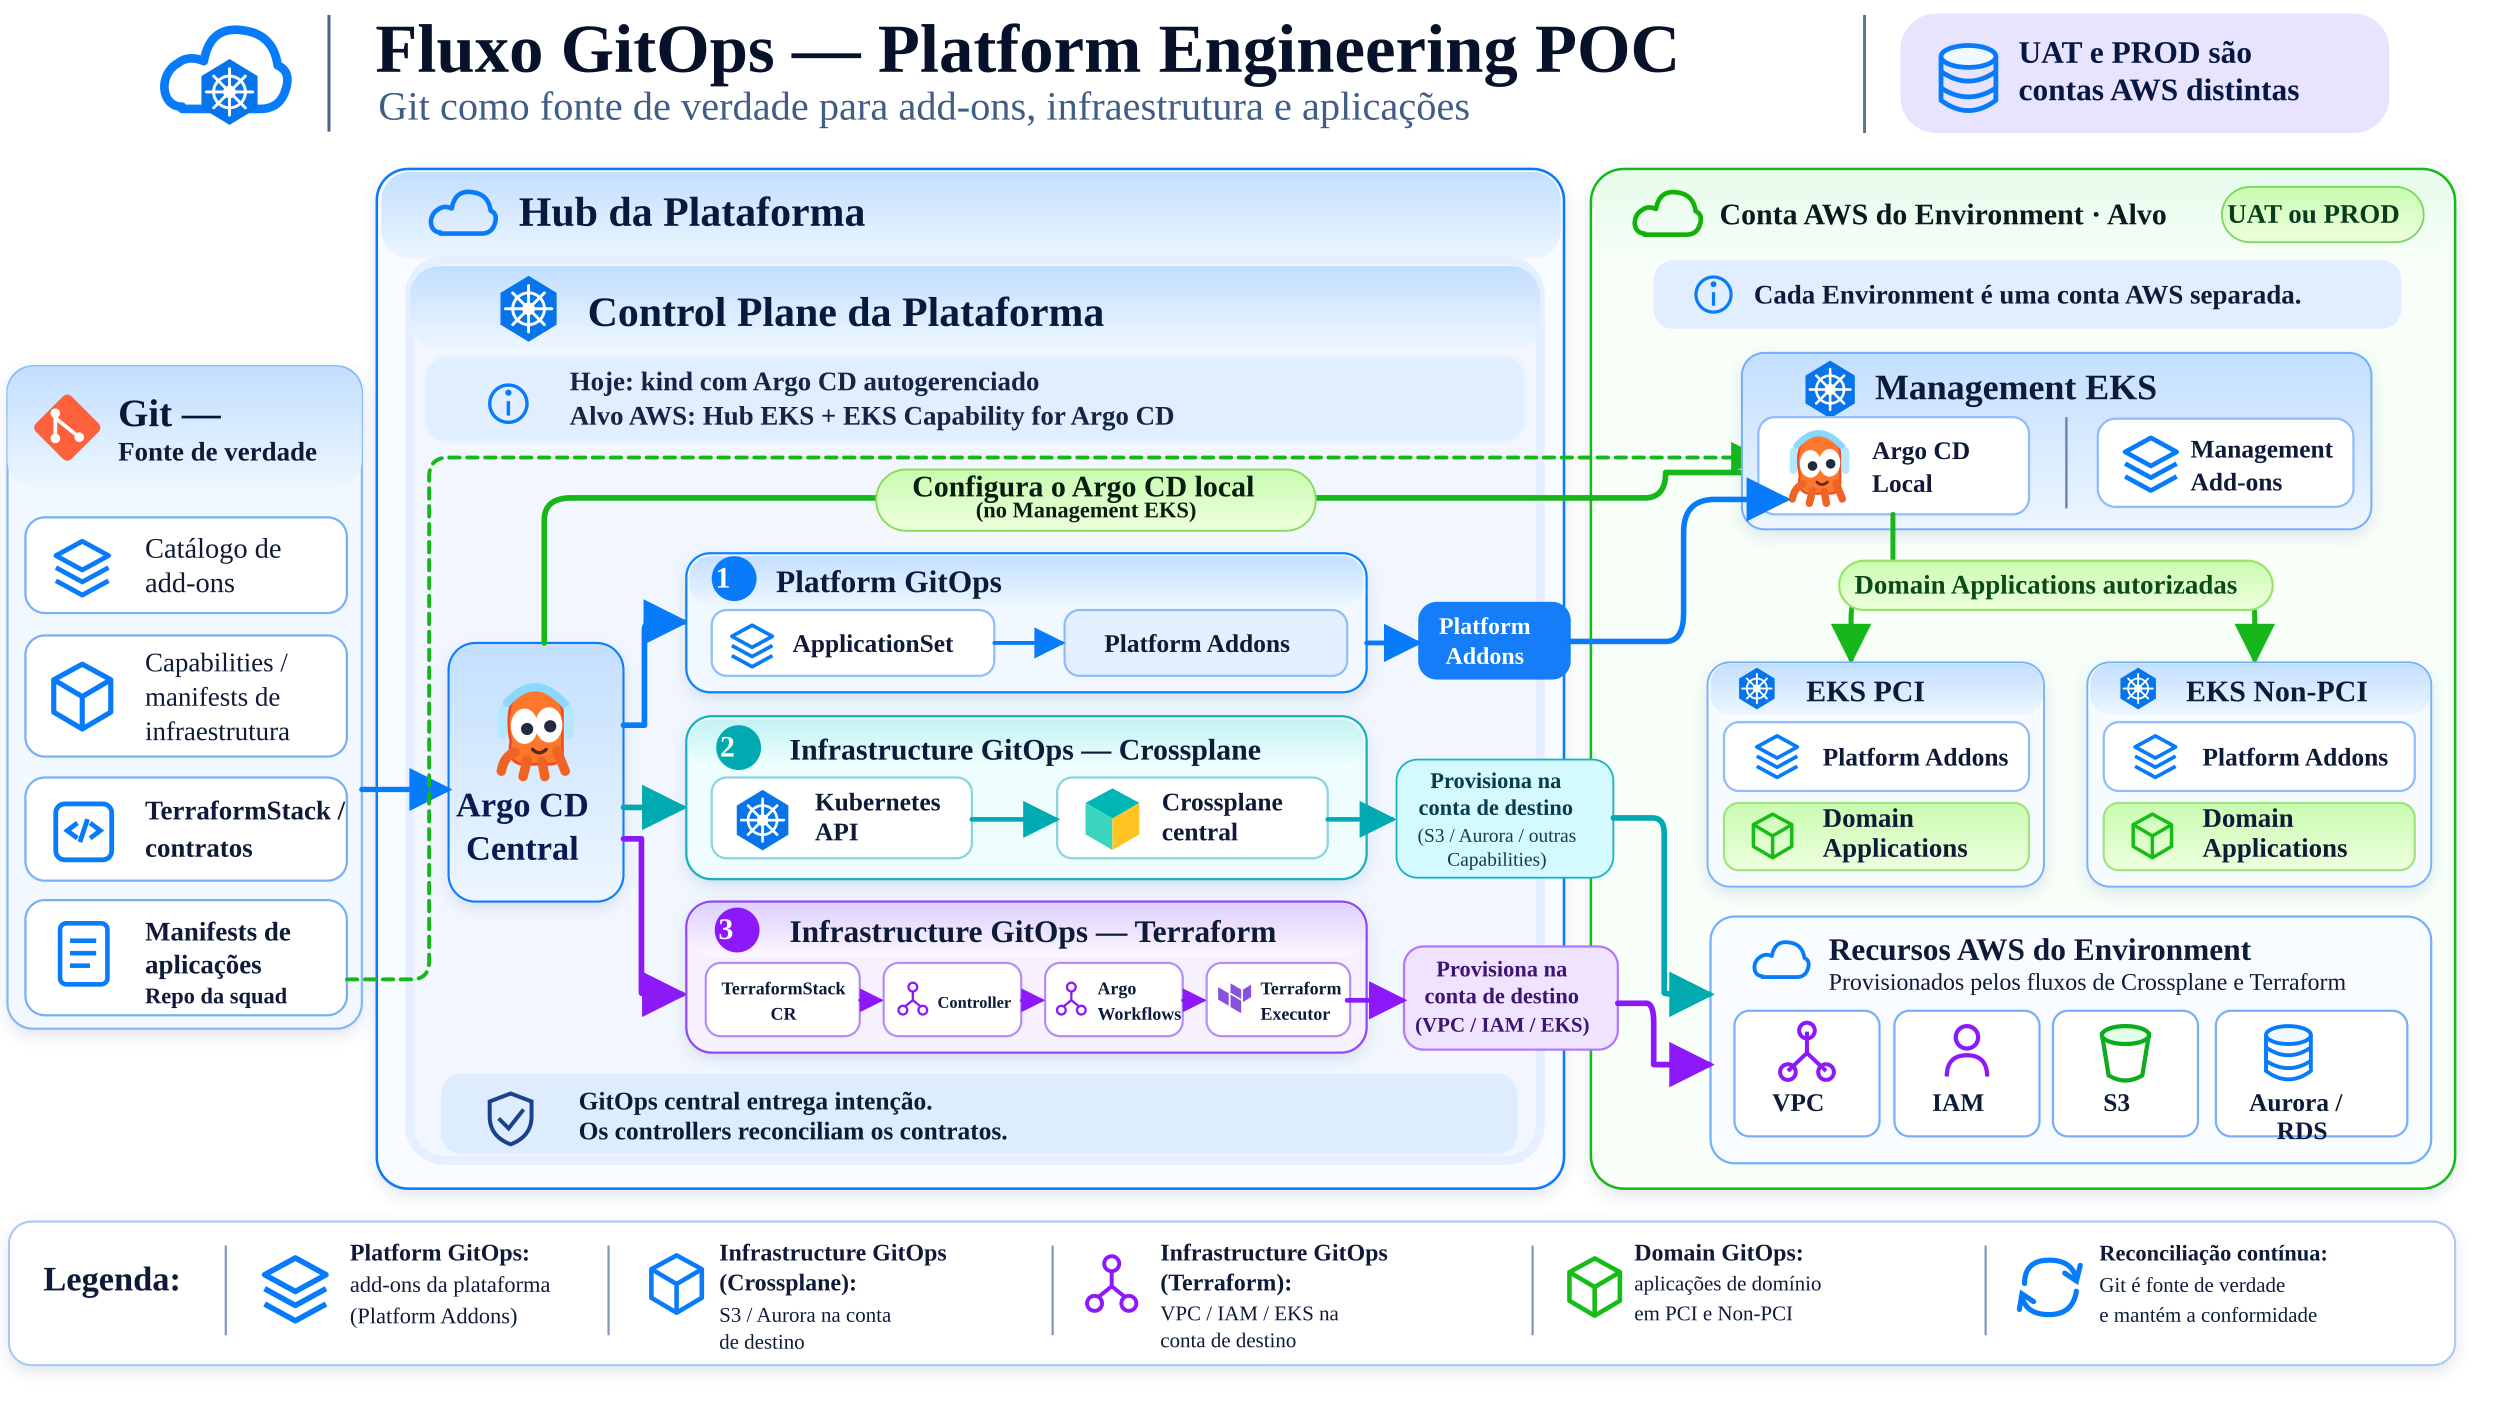
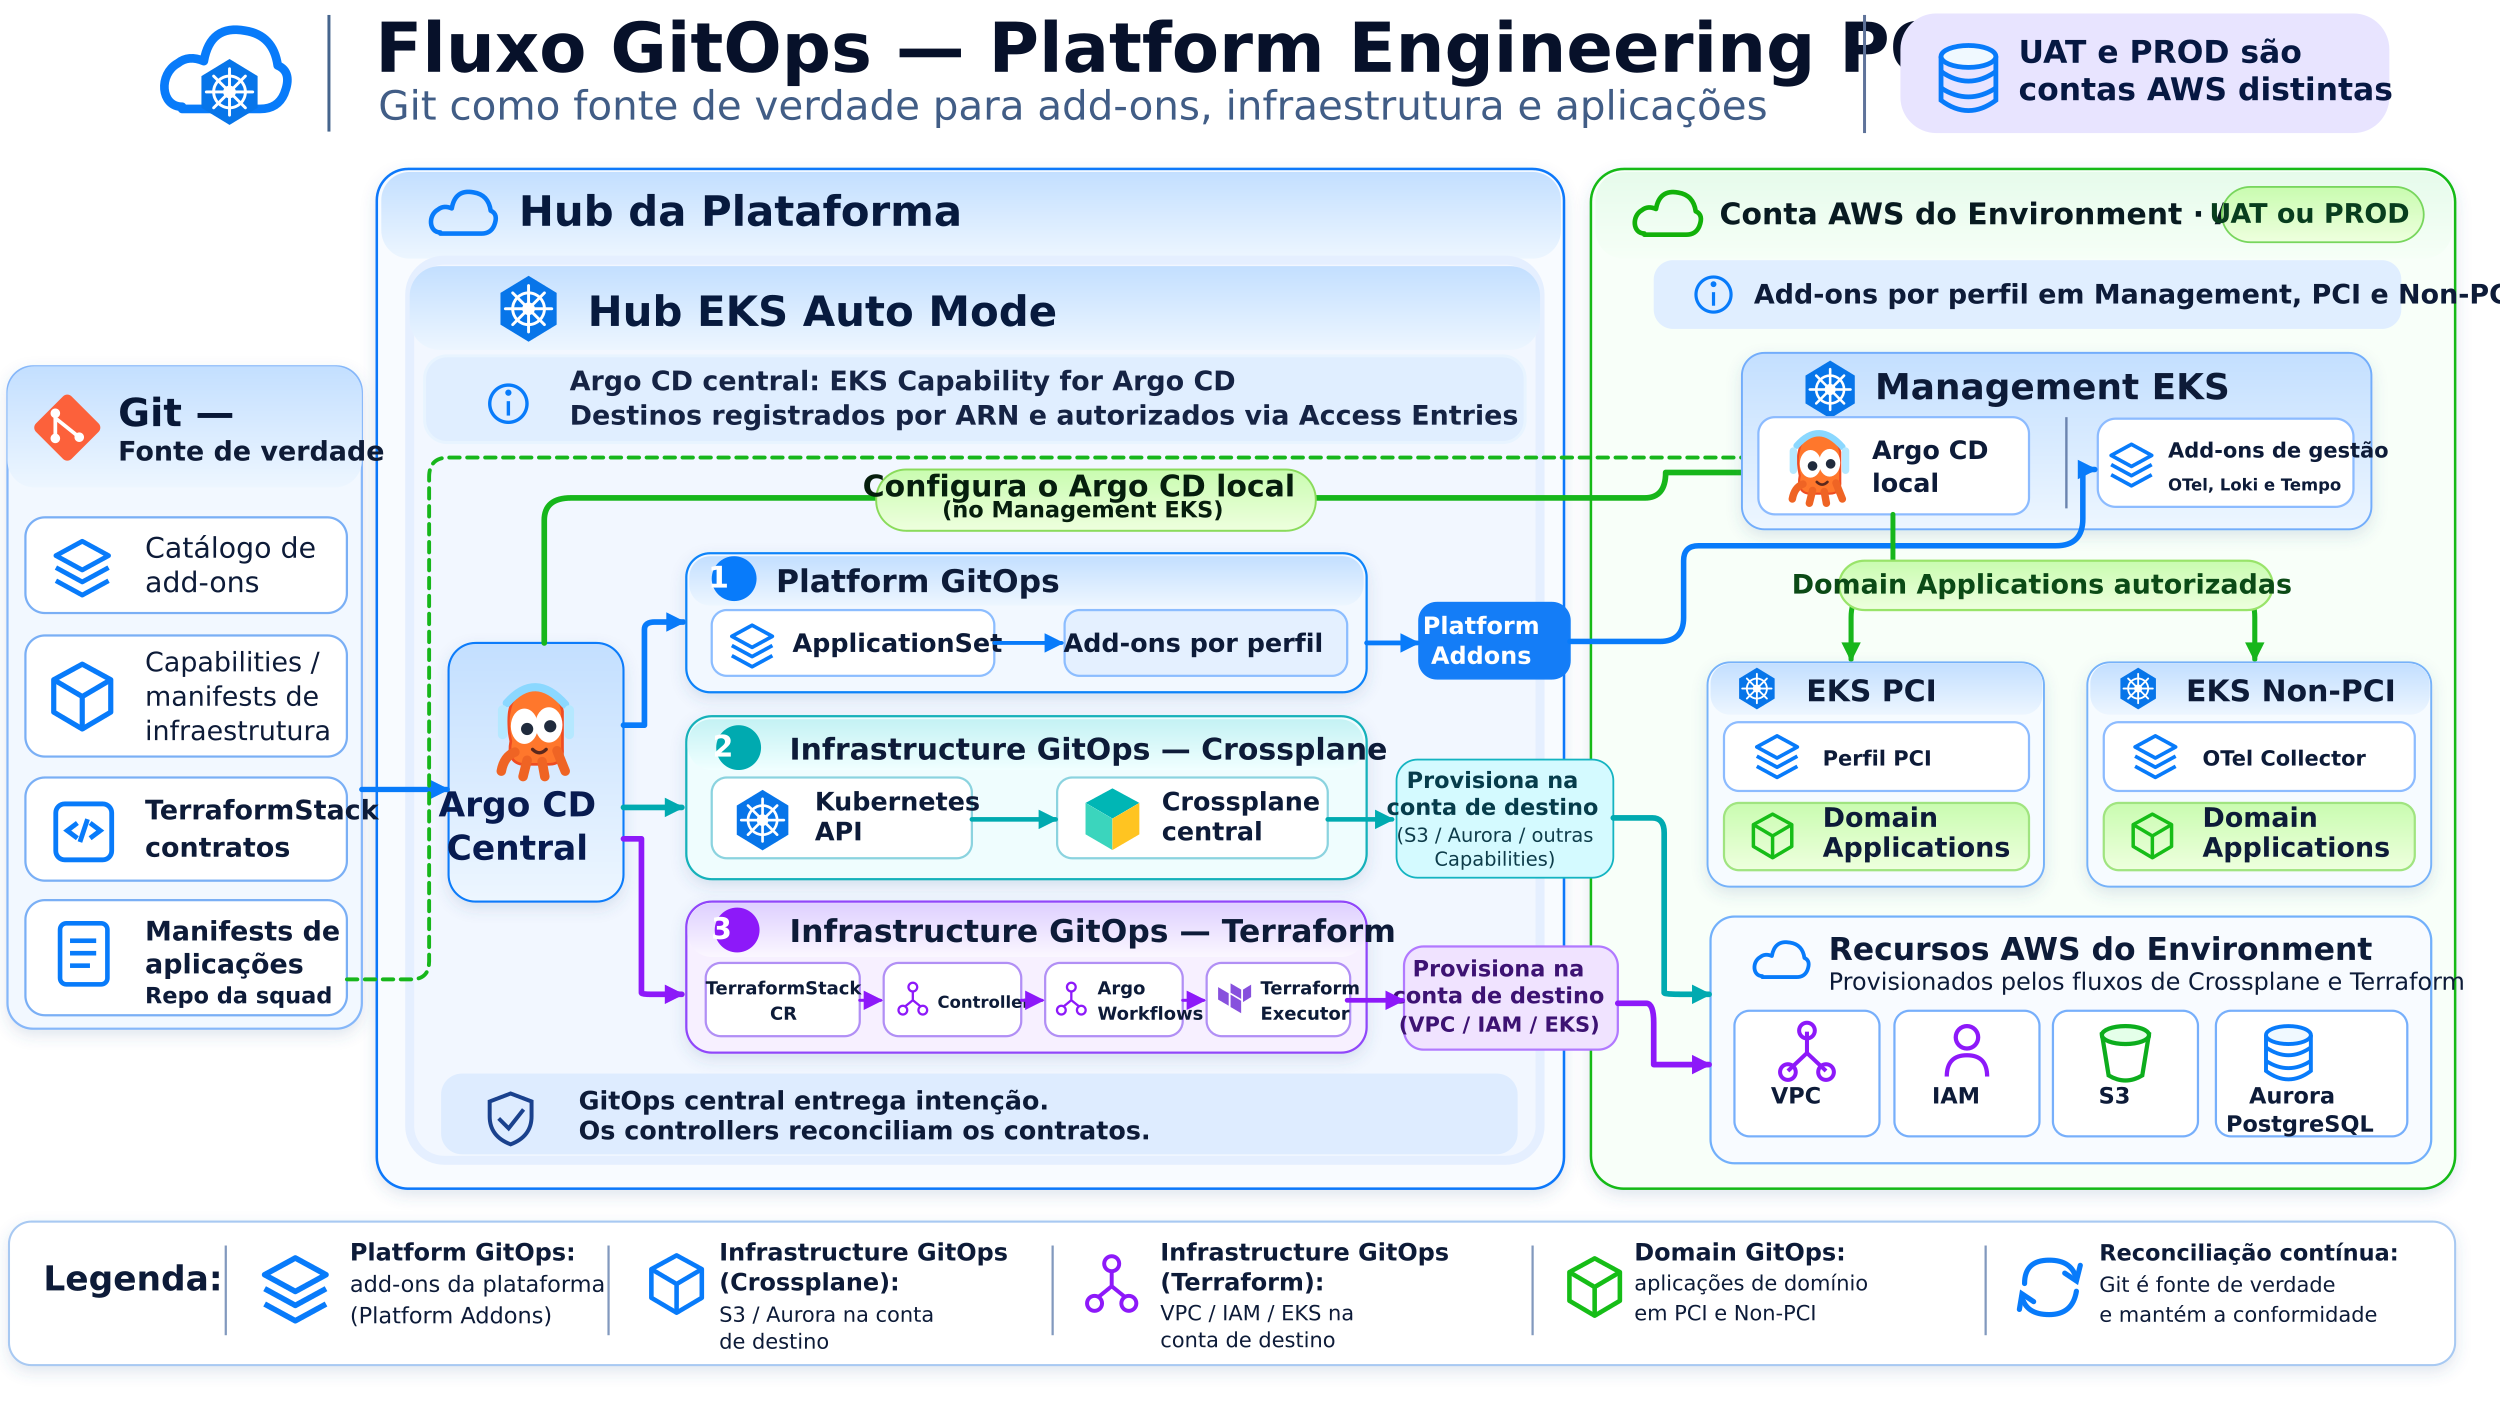
- <svg xmlns="http://www.w3.org/2000/svg" width="1672" height="941" viewBox="0 0 1672 941" role="img" aria-labelledby="ttl desc">
+ <svg xmlns="http://www.w3.org/2000/svg" width="1672" height="941" viewBox="0 0 1672 941" font-family="Ubuntu, DejaVu Sans, sans-serif" role="img" aria-labelledby="ttl desc">
  <defs>
    <linearGradient id="bluebg" x2="0" y2="1">
      <stop stop-color="#d6e7ff" />
      <stop offset="1" stop-color="#f6faff" />
    </linearGradient>
    <linearGradient id="greenbg" x2="0" y2="1">
      <stop stop-color="#e6fbeb" />
      <stop offset="1" stop-color="#f6fff7" />
    </linearGradient>
    <linearGradient id="topblue" x2="0" y2="1">
      <stop stop-color="#c3dfff" />
      <stop offset="1" stop-color="#edf6ff" />
    </linearGradient>
    <linearGradient id="topteal" x2="0" y2="1">
      <stop stop-color="#c4f2f4" />
      <stop offset="1" stop-color="#f0ffff" />
    </linearGradient>
    <linearGradient id="toppurple" x2="0" y2="1">
      <stop stop-color="#ded0ff" />
      <stop offset="1" stop-color="#fbf7ff" />
    </linearGradient>
    <linearGradient id="topgreen" x2="0" y2="1">
      <stop stop-color="#c9fcb0" />
      <stop offset="1" stop-color="#eeffde" />
    </linearGradient>
    <filter id="shadow" x="-20%" y="-20%" width="150%" height="155%">
      <feDropShadow dx="0" dy="4" stdDeviation="5" flood-color="#3a6292" flood-opacity=".16" />
    </filter>
-     <marker id="arrowblue" markerWidth="8" markerHeight="8" refX="7" refY="4" orient="auto">
+     <marker id="arrowblue" markerUnits="userSpaceOnUse" viewBox="0 0 8 8" markerWidth="13" markerHeight="13" refX="7" refY="4" orient="auto">
      <path d="M0,0 L8,4 L0,8 z" fill="#087bfa" />
    </marker>
-     <marker id="arrowteal" markerWidth="8" markerHeight="8" refX="7" refY="4" orient="auto">
+     <marker id="arrowteal" markerUnits="userSpaceOnUse" viewBox="0 0 8 8" markerWidth="13" markerHeight="13" refX="7" refY="4" orient="auto">
      <path d="M0,0 L8,4 L0,8 z" fill="#00aab0" />
    </marker>
-     <marker id="arrowpurple" markerWidth="8" markerHeight="8" refX="7" refY="4" orient="auto">
+     <marker id="arrowpurple" markerUnits="userSpaceOnUse" viewBox="0 0 8 8" markerWidth="13" markerHeight="13" refX="7" refY="4" orient="auto">
      <path d="M0,0 L8,4 L0,8 z" fill="#8d19f9" />
    </marker>
-     <marker id="arrowgreen" markerWidth="8" markerHeight="8" refX="7" refY="4" orient="auto">
+     <marker id="arrowgreen" markerUnits="userSpaceOnUse" viewBox="0 0 8 8" markerWidth="13" markerHeight="13" refX="7" refY="4" orient="auto">
      <path d="M0,0 L8,4 L0,8 z" fill="#17b61b" />
    </marker>
    <symbol id="cloud" viewBox="0 0 64 64">
      <path d="M15 45C5 45 4 30 13 25Q18 21 25 24Q28 7 44 10Q57 12 59 26Q66 29 62 39Q59 46 51 46H15Z" fill="none" stroke="#087bfa" stroke-width="4" stroke-linejoin="round" />
    </symbol>
    <symbol id="cloudgreen" viewBox="0 0 64 64">
      <path d="M15 45C5 45 4 30 13 25Q18 21 25 24Q28 7 44 10Q57 12 59 26Q66 29 62 39Q59 46 51 46H15Z" fill="none" stroke="#12b10a" stroke-width="4" stroke-linejoin="round" />
    </symbol>
    <symbol id="kube" viewBox="0 0 60 60">
      <path d="M30 3L53 17V43L30 57L7 43V17Z" fill="#0775e9" />
      <g fill="none" stroke="#fff" stroke-width="2.4" stroke-linecap="round">
        <circle cx="30" cy="30" r="13" />
        <circle cx="30" cy="30" r="4" />
        <path d="M30 11V49 M11 30H49 M17 17L43 43 M43 17L17 43" />
      </g>
    </symbol>
    <symbol id="layers" viewBox="0 0 60 60">
      <g fill="none" stroke="#087bfa" stroke-width="4" stroke-linejoin="round">
        <path d="M8 22L30 10L52 22L30 34Z" />
        <path d="M8 32L30 44L52 32" />
        <path d="M8 43L30 55L52 43" />
      </g>
    </symbol>
    <symbol id="cube" viewBox="0 0 60 60">
      <g fill="none" stroke="#16bd17" stroke-width="4" stroke-linejoin="round">
        <path d="M30 6L52 18V43L30 56L8 43V18Z" />
        <path d="M8 18L30 31L52 18M30 31V56" />
      </g>
    </symbol>
    <symbol id="cubeblue" viewBox="0 0 60 60">
      <g fill="none" stroke="#087bfa" stroke-width="4" stroke-linejoin="round">
        <path d="M30 6L52 18V43L30 56L8 43V18Z" />
        <path d="M8 18L30 31L52 18M30 31V56" />
      </g>
    </symbol>
    <symbol id="git" viewBox="0 0 60 60">
      <rect x="9" y="9" width="42" height="42" rx="5" fill="#fc613b" transform="rotate(45 30 30)" />
      <g fill="none" stroke="#fff" stroke-width="3.1">
        <path d="M20 18V39M20 22L40 38" />
      </g>
      <g fill="#fff">
        <circle cx="20" cy="18" r="4" />
        <circle cx="20" cy="39" r="4" />
        <circle cx="40" cy="38" r="4" />
      </g>
    </symbol>
    <symbol id="code" viewBox="0 0 60 60">
      <rect x="8" y="9" width="44" height="44" rx="7" fill="none" stroke="#087bfa" stroke-width="3.8" />
      <path d="M25 24L17 30L25 36M35 24L43 30L35 36M33 21L27 39" stroke="#087bfa" stroke-width="3.8" fill="none" />
    </symbol>
    <symbol id="doc" viewBox="0 0 60 60">
      <rect x="11" y="6" width="38" height="49" rx="5" stroke="#087bfa" stroke-width="3.7" fill="none" />
      <path d="M19 20H40M19 30H40M19 40H35" stroke="#087bfa" stroke-width="3.7" />
    </symbol>
    <symbol id="octo" viewBox="0 0 66 77">
      <path d="M15 47Q12 33 14 25Q17 8 33 8Q50 8 53 25V52Q54 64 43 64H23Q12 62 15 47Z" fill="#ff772c" stroke="#ef4c22" stroke-width="2" />
      <path d="M18 55Q10 58 8 69M27 61L24 73M38 62L40 73M49 54L55 69" fill="none" stroke="#ef6424" stroke-width="7" stroke-linecap="round" />
      <ellipse cx="25" cy="36" rx="10" ry="13" fill="#fff" />
      <ellipse cx="43" cy="35" rx="10" ry="13" fill="#fff" />
      <circle cx="27" cy="38" r="4.5" fill="#202b3d" />
      <circle cx="44" cy="36" r="4.5" fill="#202b3d" />
      <path d="M31 53Q36 58 41 53" fill="none" stroke="#5b281c" stroke-width="2.5" stroke-linecap="round" />
      <path d="M12 19Q33 -5 55 20" fill="none" stroke="#8bd8ff" stroke-width="6" stroke-linecap="round" />
      <path d="M9 24V42M58 24V42" stroke="#b5e8ff" stroke-width="7" stroke-linecap="round" />
    </symbol>
    <symbol id="cross" viewBox="0 0 60 60">
      <path d="M30 3L54 16L30 30L6 16Z" fill="#00b6b5" />
      <path d="M6 16L30 30V58L6 44Z" fill="#3bd5bd" />
      <path d="M54 16L30 30V58L54 44Z" fill="#ffc421" />
    </symbol>
    <symbol id="terra" viewBox="0 0 60 60">
      <path fill="#8750dd" d="M4 10L21 20V40L4 30ZM24 22L41 32V52L24 42ZM24 4L41 14V29L24 19ZM44 14L57 6V26L44 34Z" />
    </symbol>
    <symbol id="workflow" viewBox="0 0 60 60">
      <g fill="none" stroke="#8d19f9" stroke-width="3.7">
        <path d="M30 13V31L14 44M30 31L46 44" />
        <circle cx="30" cy="10" r="7" fill="#fff" />
        <circle cx="14" cy="47" r="7" fill="#fff" />
        <circle cx="46" cy="47" r="7" fill="#fff" />
      </g>
    </symbol>
    <symbol id="net" viewBox="0 0 60 60">
      <g fill="none" stroke="#8d19f9" stroke-width="3.6">
        <path d="M30 12V31L13 47M30 31L47 47" />
        <circle cx="30" cy="11" r="7" />
        <circle cx="13" cy="48" r="7" />
        <circle cx="47" cy="48" r="7" />
      </g>
    </symbol>
    <symbol id="iam" viewBox="0 0 60 60">
      <g fill="none" stroke="#8d19f9" stroke-width="3.8">
        <circle cx="30" cy="17" r="10" />
        <path d="M12 52Q12 33 30 33Q48 33 48 52" />
      </g>
    </symbol>
    <symbol id="bucket" viewBox="0 0 60 60">
      <path d="M9 14Q30 4 51 14L45 51Q30 60 15 51Z" fill="none" stroke="#0cad1d" stroke-width="3.8" />
      <ellipse cx="30" cy="15" rx="21" ry="8" fill="#e4ffe9" stroke="#0cad1d" stroke-width="3.8" />
    </symbol>
    <symbol id="db" viewBox="0 0 60 60">
      <g fill="none" stroke="#087bfa" stroke-width="3.5">
        <path d="M10 15V47Q30 62 50 47V15" />
        <ellipse cx="30" cy="15" rx="20" ry="8" fill="#f0f9ff" />
        <path d="M10 26Q30 40 50 26M10 38Q30 51 50 38" />
      </g>
    </symbol>
    <symbol id="shield" viewBox="0 0 60 60">
      <path d="M30 5L51 13V28Q51 48 30 56Q9 48 9 28V13Z" fill="none" stroke="#1a418d" stroke-width="4" />
      <path d="M18 30L28 40L43 21" fill="none" stroke="#1a418d" stroke-width="4" />
    </symbol>
    <symbol id="sync" viewBox="0 0 60 60">
      <g fill="none" stroke="#087bfa" stroke-width="4" stroke-linecap="round">
        <path d="M11 27Q11 9 30 9Q48 9 51 24M51 33Q48 51 30 51Q12 51 9 37" />
        <path d="M42 19L51 25L54 13M18 41L9 35L7 47" />
      </g>
    </symbol>
    <symbol id="info" viewBox="0 0 60 60">
      <circle cx="30" cy="30" r="22" fill="none" stroke="#087bfa" stroke-width="4" />
      <path d="M30 27V44" stroke="#087bfa" stroke-width="4" />
      <circle cx="30" cy="17" r="3.7" fill="#087bfa" />
    </symbol>
  </defs>
  <rect x="0" y="0" width="1672" height="941" rx="0" fill="#fff" stroke="none" stroke-width="0" />
  <use href="#cloud" x="95" y="6" width="103" height="93" />
  <use href="#kube" x="129" y="37" width="49" height="49" />
  <path d="M220 10V88" stroke="#46658d" stroke-width="2" />
  <text x="251" y="48" font-size="46" font-weight="800" fill="#07112a" text-anchor="start" xml:space="preserve">
    <tspan x="251" dy="0">Fluxo GitOps — Platform Engineering POC</tspan>
  </text>
  <text x="253" y="80" font-size="27" font-weight="400" fill="#415d86" text-anchor="start" xml:space="preserve">
    <tspan x="253" dy="0">Git como fonte de verdade para add-ons, infraestrutura e aplicações</tspan>
  </text>
  <path d="M1247 10V89" stroke="#5f739a" stroke-width="2" />
  <rect x="1271" y="9" width="327" height="80" rx="24" fill="#e8e4ff" stroke="none" stroke-width="0" />
  <use href="#db" x="1288" y="24" width="57" height="55" />
  <text x="1350" y="42" font-size="21" font-weight="800" fill="#061842" text-anchor="start" xml:space="preserve">
    <tspan x="1350" dy="0">UAT e PROD são</tspan>
  </text>
  <text x="1350" y="67" font-size="21" font-weight="800" fill="#061842" text-anchor="start" xml:space="preserve">
    <tspan x="1350" dy="0">contas AWS distintas</tspan>
  </text>
  <rect x="252" y="113" width="794" height="682" rx="21" fill="#f8fbff" stroke="#0b78fa" stroke-width="1.7" filter="url(#shadow)" />
  <rect x="1064" y="113" width="578" height="682" rx="22" fill="#f8fff9" stroke="#14ba18" stroke-width="1.7" filter="url(#shadow)" />
  <rect x="255" y="115" width="789" height="58" rx="19" fill="url(#topblue)" stroke="none" stroke-width="0" />
  <rect x="1067" y="115" width="573" height="58" rx="19" fill="url(#greenbg)" stroke="none" stroke-width="0" />
  <use href="#cloud" x="281" y="121" width="53" height="49" />
  <text x="347" y="151" font-size="28" font-weight="800" fill="#071a3e" text-anchor="start" xml:space="preserve">
    <tspan x="347" dy="0">Hub da Plataforma</tspan>
  </text>
  <use href="#cloudgreen" x="1087" y="121" width="52" height="50" />
  <text x="1150" y="150" font-size="20" font-weight="800" fill="#081a20" text-anchor="start" xml:space="preserve">
    <tspan x="1150" dy="0">Conta AWS do Environment · Alvo</tspan>
  </text>
  <rect x="1486" y="125" width="135" height="37" rx="19" fill="url(#topgreen)" stroke="#78d65d" stroke-width="1.2" />
  <text x="1554" y="149" font-size="18" font-weight="800" fill="#083d1e" text-anchor="middle" xml:space="preserve">
    <tspan x="1554" dy="0">UAT ou PROD</tspan>
  </text>
  <rect x="274" y="174" width="756" height="602" rx="23" fill="#f2f7ff" stroke="#e5efff" stroke-width="6" />
  <rect x="274" y="178" width="756" height="56" rx="20" fill="url(#topblue)" stroke="none" stroke-width="0" />
  <use href="#kube" x="326" y="182" width="55" height="49" />
  <text x="393" y="218" font-size="28" font-weight="800" fill="#071a3e" text-anchor="start" xml:space="preserve">
-     <tspan x="393" dy="0">Control Plane da Plataforma</tspan>
+     <tspan x="393" dy="0">Hub EKS Auto Mode</tspan>
  </text>
  <rect x="284" y="238" width="736" height="58" rx="15" fill="#e0eeff" stroke="#e8f4ff" stroke-width="2" />
  <use href="#info" x="323" y="253" width="34" height="34" />
  <text x="381" y="261" font-size="18" font-weight="690" fill="#152344" text-anchor="start" xml:space="preserve">
-     <tspan x="381" dy="0">Hoje: kind com Argo CD autogerenciado</tspan>
+     <tspan x="381" dy="0">Argo CD central: EKS Capability for Argo CD</tspan>
  </text>
  <text x="381" y="284" font-size="18" font-weight="550" fill="#152344" text-anchor="start" xml:space="preserve">
-     <tspan x="381" dy="0">Alvo AWS: Hub EKS + EKS Capability for Argo CD</tspan>
+     <tspan x="381" dy="0">Destinos registrados por ARN e autorizados via Access Entries</tspan>
  </text>
  <rect x="5" y="245" width="237" height="443" rx="17" fill="#f2f8ff" stroke="#86b7f9" stroke-width="1.5" filter="url(#shadow)" />
  <rect x="5" y="245" width="237" height="81" rx="18" fill="url(#topblue)" stroke="none" stroke-width="1.5" />
  <use href="#git" x="20" y="262" width="50" height="48" />
  <text x="79" y="285" font-size="26" font-weight="800" fill="#081837" text-anchor="start" xml:space="preserve">
    <tspan x="79" dy="0">Git —</tspan>
  </text>
  <text x="79" y="308" font-size="18" font-weight="770" fill="#0e1b36" text-anchor="start" xml:space="preserve">
    <tspan x="79" dy="0">Fonte de verdade</tspan>
  </text>
  <rect x="17" y="346" width="215" height="64" rx="13" fill="#fff" stroke="#7aaff5" stroke-width="1.5" />
  <use href="#layers" x="29" y="354" width="52" height="48" />
  <text x="97" y="373" font-size="19" font-weight="540" fill="#0d1b38" text-anchor="start" xml:space="preserve">
    <tspan x="97" dy="0">Catálogo de</tspan>
  </text>
  <text x="97" y="396" font-size="19" font-weight="540" fill="#0d1b38" text-anchor="start" xml:space="preserve">
    <tspan x="97" dy="0">add-ons</tspan>
  </text>
  <rect x="17" y="425" width="215" height="81" rx="13" fill="#fff" stroke="#7aaff5" stroke-width="1.5" />
  <use href="#cubeblue" x="29" y="437" width="52" height="56" />
  <text x="97" y="449" font-size="18" font-weight="540" fill="#0d1b38" text-anchor="start" xml:space="preserve">
    <tspan x="97" dy="0">Capabilities /</tspan>
  </text>
  <text x="97" y="472" font-size="18" font-weight="540" fill="#0d1b38" text-anchor="start" xml:space="preserve">
    <tspan x="97" dy="0">manifests de</tspan>
  </text>
  <text x="97" y="495" font-size="18" font-weight="540" fill="#0d1b38" text-anchor="start" xml:space="preserve">
    <tspan x="97" dy="0">infraestrutura</tspan>
  </text>
  <rect x="17" y="520" width="215" height="69" rx="13" fill="#fff" stroke="#7aaff5" stroke-width="1.5" />
  <use href="#code" x="30" y="530" width="52" height="51" />
  <text x="97" y="548" font-size="18" font-weight="550" fill="#0d1b38" text-anchor="start" xml:space="preserve">
-     <tspan x="97" dy="0">TerraformStack /</tspan>
+     <tspan x="97" dy="0">TerraformStack</tspan>
  </text>
  <text x="97" y="573" font-size="18" font-weight="550" fill="#0d1b38" text-anchor="start" xml:space="preserve">
    <tspan x="97" dy="0">contratos</tspan>
  </text>
  <rect x="17" y="602" width="215" height="77" rx="13" fill="#fff" stroke="#7aaff5" stroke-width="1.5" />
  <use href="#doc" x="31" y="610" width="50" height="55" />
  <text x="97" y="629" font-size="18" font-weight="550" fill="#0d1b38" text-anchor="start" xml:space="preserve">
    <tspan x="97" dy="0">Manifests de</tspan>
  </text>
  <text x="97" y="651" font-size="18" font-weight="550" fill="#0d1b38" text-anchor="start" xml:space="preserve">
    <tspan x="97" dy="0">aplicações</tspan>
  </text>
  <text x="97" y="671" font-size="15" font-weight="550" fill="#0d1b38">Repo da squad</text>
  <rect x="300" y="430" width="117" height="173" rx="18" fill="url(#topblue)" stroke="#087bfa" stroke-width="1.4" filter="url(#shadow)" />
  <use href="#octo" x="328" y="451" width="60" height="74" />
  <text x="358" y="546" font-size="23" font-weight="800" fill="#071b50" text-anchor="middle" xml:space="preserve">
    <tspan x="358" dy="0">Argo CD</tspan>
  </text>
  <text x="358" y="575" font-size="23" font-weight="800" fill="#071b50" text-anchor="middle" xml:space="preserve">
    <tspan x="358" dy="0">Central</tspan>
  </text>
  <path d="M242 528H299" fill="none" stroke="#087bfa" stroke-width="3.6" stroke-linecap="round" stroke-linejoin="round" marker-end="url(#arrowblue)" />
  <path d="M417 485H431V421Q431 416 438 416H457" fill="none" stroke="#087bfa" stroke-width="3.8" stroke-linecap="round" stroke-linejoin="round" marker-end="url(#arrowblue)" />
  <path d="M417 540H456" fill="none" stroke="#00aab0" stroke-width="3.8" stroke-linecap="round" stroke-linejoin="round" marker-end="url(#arrowteal)" />
  <path d="M417 561H429V664Q429 665 436 665H456" fill="none" stroke="#8d19f9" stroke-width="3.8" stroke-linecap="round" stroke-linejoin="round" marker-end="url(#arrowpurple)" />
  <path d="M232 655H275Q287 655 287 643V319Q287 306 300 306H1176" fill="none" stroke="#17b61b" stroke-width="2.6" stroke-dasharray="7 5" stroke-linecap="round" stroke-linejoin="round" marker-end="url(#arrowgreen)" />
-   <path d="M364 430V348Q364 333 382 333H1100Q1114 333 1114 316H1195" fill="none" stroke="#17b61b" stroke-width="3.8" stroke-linecap="round" stroke-linejoin="round" marker-end="url(#arrowgreen)" />
+   <path d="M364 430V348Q364 333 382 333H1100Q1114 333 1114 316H1176" fill="none" stroke="#17b61b" stroke-width="3.8" stroke-linecap="round" stroke-linejoin="round" marker-end="url(#arrowgreen)" />
  <rect x="586" y="314" width="294" height="41" rx="20" fill="url(#topgreen)" stroke="#8adb5b" stroke-width="1.3" />
  <text x="732" y="332" font-size="20" font-weight="790" fill="#061e0d" text-anchor="middle" xml:space="preserve">
    <tspan x="732" dy="0">Configura o Argo CD local</tspan>
  </text>
  <text x="732" y="346" font-size="15" font-weight="590" fill="#061e0d" text-anchor="middle" xml:space="preserve">
    <tspan x="732" dy="0">(no Management EKS)</tspan>
  </text>
  <rect x="459" y="370" width="455" height="93" rx="16" fill="#f2f8ff" stroke="#0d83f9" stroke-width="1.5" filter="url(#shadow)" />
  <rect x="461" y="372" width="451" height="33" rx="14" fill="url(#topblue)" stroke="none" stroke-width="1.5" />
  <circle cx="491" cy="387" r="15" fill="#087bfa" />
  <text x="491" y="393" font-size="20" font-weight="780" fill="#fff" text-anchor="middle" xml:space="preserve">
    <tspan x="491" dy="0">1</tspan>
  </text>
  <text x="519" y="396" font-size="21" font-weight="800" fill="#0d1b38" text-anchor="start" xml:space="preserve">
    <tspan x="519" dy="0">Platform GitOps</tspan>
  </text>
  <rect x="476" y="408" width="189" height="44" rx="10" fill="#fff" stroke="#8cbdff" stroke-width="1.5" />
  <use href="#layers" x="484" y="412" width="38" height="37" />
  <text x="530" y="436" font-size="17" font-weight="660" fill="#0d1b38" text-anchor="start" xml:space="preserve">
    <tspan x="530" dy="0">ApplicationSet</tspan>
  </text>
  <rect x="712" y="408" width="189" height="44" rx="10" fill="#e4f0ff" stroke="#8cbdff" stroke-width="1.5" />
  <text x="807" y="436" font-size="17" font-weight="680" fill="#0d1b38" text-anchor="middle" xml:space="preserve">
-     <tspan x="807" dy="0">Platform Addons</tspan>
+     <tspan x="807" dy="0">Add-ons por perfil</tspan>
  </text>
  <path d="M665 430H710" fill="none" stroke="#087bfa" stroke-width="2.6" stroke-linecap="round" stroke-linejoin="round" marker-end="url(#arrowblue)" />
  <rect x="949" y="403" width="101" height="51" rx="12" fill="#147df7" stroke="#147df7" stroke-width="1" />
  <text x="999" y="424" font-size="16" font-weight="750" fill="#fff" text-anchor="middle" xml:space="preserve">
    <tspan x="999" dy="0">Platform</tspan>
  </text>
  <text x="999" y="444" font-size="16" font-weight="750" fill="#fff" text-anchor="middle" xml:space="preserve">
    <tspan x="999" dy="0">Addons</tspan>
  </text>
  <path d="M914 430H948" fill="none" stroke="#087bfa" stroke-width="3.2" stroke-linecap="round" stroke-linejoin="round" marker-end="url(#arrowblue)" />
  <rect x="459" y="479" width="455" height="109" rx="17" fill="#effdfe" stroke="#14b1ba" stroke-width="1.5" filter="url(#shadow)" />
  <rect x="460" y="481" width="452" height="34" rx="16" fill="url(#topteal)" stroke="none" stroke-width="1.5" />
  <circle cx="494" cy="500" r="15" fill="#00aab0" />
  <text x="494" y="506" font-size="20" font-weight="780" fill="#fff" text-anchor="middle" xml:space="preserve">
    <tspan x="494" dy="0">2</tspan>
  </text>
  <text x="528" y="508" font-size="20" font-weight="750" fill="#0d1b38" text-anchor="start" xml:space="preserve">
    <tspan x="528" dy="0">Infrastructure GitOps — Crossplane</tspan>
  </text>
  <rect x="476" y="520" width="174" height="54" rx="10" fill="#fff" stroke="#8bd3df" stroke-width="1.5" />
  <use href="#kube" x="485" y="526" width="50" height="45" />
  <text x="545" y="542" font-size="17" font-weight="600" fill="#0d1b38" text-anchor="start" xml:space="preserve">
    <tspan x="545" dy="0">Kubernetes</tspan>
  </text>
  <text x="545" y="562" font-size="17" font-weight="600" fill="#0d1b38" text-anchor="start" xml:space="preserve">
    <tspan x="545" dy="0">API</tspan>
  </text>
  <rect x="707" y="520" width="181" height="54" rx="10" fill="#fff" stroke="#8bd3df" stroke-width="1.5" />
  <use href="#cross" x="720" y="525" width="48" height="45" />
  <text x="777" y="542" font-size="17" font-weight="620" fill="#0d1b38" text-anchor="start" xml:space="preserve">
    <tspan x="777" dy="0">Crossplane</tspan>
  </text>
  <text x="777" y="562" font-size="17" font-weight="620" fill="#0d1b38" text-anchor="start" xml:space="preserve">
    <tspan x="777" dy="0">central</tspan>
  </text>
  <path d="M650 548H706" fill="none" stroke="#00aab0" stroke-width="3.1" stroke-linecap="round" stroke-linejoin="round" marker-end="url(#arrowteal)" />
  <path d="M888 548H931" fill="none" stroke="#00aab0" stroke-width="3.1" stroke-linecap="round" stroke-linejoin="round" marker-end="url(#arrowteal)" />
  <rect x="934" y="508" width="145" height="79" rx="14" fill="#d4faff" stroke="#14b4c1" stroke-width="1.2" />
  <text x="1006" y="527" font-size="15" font-weight="690" fill="#063c4b" text-anchor="middle" xml:space="preserve">
    <tspan x="1006" dy="0">Provisiona na</tspan>
  </text>
  <text x="1006" y="545" font-size="15" font-weight="690" fill="#063c4b" text-anchor="middle" xml:space="preserve">
    <tspan x="1006" dy="0">conta de destino</tspan>
  </text>
  <text x="1006" y="563" font-size="13" font-weight="540" fill="#0e3c4a" text-anchor="middle" xml:space="preserve">
    <tspan x="1006" dy="0">(S3 / Aurora / outras</tspan>
  </text>
  <text x="1006" y="579" font-size="13" font-weight="540" fill="#0e3c4a" text-anchor="middle" xml:space="preserve">
    <tspan x="1006" dy="0">Capabilities)</tspan>
  </text>
  <rect x="459" y="603" width="455" height="101" rx="17" fill="#f7f0ff" stroke="#9047fa" stroke-width="1.5" filter="url(#shadow)" />
  <rect x="460" y="604" width="453" height="36" rx="16" fill="url(#toppurple)" stroke="none" stroke-width="1.5" />
  <circle cx="493" cy="622" r="15" fill="#8d19f9" />
  <text x="493" y="628" font-size="20" font-weight="780" fill="#fff" text-anchor="middle" xml:space="preserve">
    <tspan x="493" dy="0">3</tspan>
  </text>
  <text x="528" y="630" font-size="21" font-weight="760" fill="#0d1b38" text-anchor="start" xml:space="preserve">
    <tspan x="528" dy="0">Infrastructure GitOps — Terraform</tspan>
  </text>
  <rect x="472" y="644" width="103" height="49" rx="10" fill="#fff" stroke="#b18ff5" stroke-width="1.5" />
  <text x="524" y="665" font-size="12" font-weight="670" fill="#0d1b38" text-anchor="middle">TerraformStack</text>
  <text x="524" y="682" font-size="12" font-weight="670" fill="#0d1b38" text-anchor="middle">CR</text>
  <rect x="591" y="644" width="92" height="49" rx="10" fill="#fff" stroke="#b18ff5" stroke-width="1.5" />
  <use href="#workflow" x="598" y="655" width="25" height="27" />
  <text x="627" y="674" font-size="11" font-weight="680" fill="#0d1b38">Controller</text>
  <rect x="699" y="644" width="92" height="49" rx="10" fill="#fff" stroke="#b18ff5" stroke-width="1.5" />
  <use href="#workflow" x="704" y="655" width="25" height="27" />
  <text x="734" y="665" font-size="12" font-weight="680" fill="#0d1b38">Argo</text>
  <text x="734" y="682" font-size="12" font-weight="680" fill="#0d1b38">Workflows</text>
  <rect x="807" y="644" width="96" height="49" rx="10" fill="#fff" stroke="#b18ff5" stroke-width="1.5" />
  <use href="#terra" x="813" y="655" width="25" height="27" />
  <text x="843" y="665" font-size="12" font-weight="680" fill="#0d1b38">Terraform</text>
  <text x="843" y="682" font-size="12" font-weight="680" fill="#0d1b38">Executor</text>
  <path d="M575 669H589" fill="none" stroke="#8d19f9" stroke-width="2" stroke-linecap="round" marker-end="url(#arrowpurple)" />
  <path d="M683 669H697" fill="none" stroke="#8d19f9" stroke-width="2" stroke-linecap="round" marker-end="url(#arrowpurple)" />
  <path d="M791 669H805" fill="none" stroke="#8d19f9" stroke-width="2" stroke-linecap="round" marker-end="url(#arrowpurple)" />
  <rect x="939" y="633" width="143" height="69" rx="13" fill="#f0e3ff" stroke="#b179ff" stroke-width="1.5" />
  <text x="1010" y="653" font-size="15" font-weight="730" fill="#3d1373" text-anchor="middle" xml:space="preserve">
    <tspan x="1010" dy="0">Provisiona na</tspan>
  </text>
  <text x="1010" y="671" font-size="15" font-weight="700" fill="#3d1373" text-anchor="middle" xml:space="preserve">
    <tspan x="1010" dy="0">conta de destino</tspan>
  </text>
  <text x="1010" y="690" font-size="14" font-weight="590" fill="#3d1373" text-anchor="middle" xml:space="preserve">
    <tspan x="1010" dy="0">(VPC / IAM / EKS)</tspan>
  </text>
  <path d="M901 669H938" fill="none" stroke="#8d19f9" stroke-width="3.2" stroke-linecap="round" stroke-linejoin="round" marker-end="url(#arrowpurple)" />
  <rect x="295" y="718" width="720" height="54" rx="14" fill="#deecff" stroke="none" stroke-width="0" />
  <use href="#shield" x="320" y="728" width="43" height="40" />
  <text x="387" y="742" font-size="17" font-weight="570" fill="#0d1b38" text-anchor="start" xml:space="preserve">
    <tspan x="387" dy="0">GitOps central entrega intenção.</tspan>
  </text>
  <text x="387" y="762" font-size="17" font-weight="570" fill="#0d1b38" text-anchor="start" xml:space="preserve">
    <tspan x="387" dy="0">Os controllers reconciliam os contratos.</tspan>
  </text>
  <rect x="1106" y="174" width="500" height="46" rx="13" fill="#e0eeff" stroke="none" stroke-width="0" />
  <use href="#info" x="1130" y="181" width="32" height="32" />
  <text x="1173" y="203" font-size="18" font-weight="580" fill="#0d1b38" text-anchor="start" xml:space="preserve">
-     <tspan x="1173" dy="0">Cada Environment é uma conta AWS separada.</tspan>
+     <tspan x="1173" dy="0">Add-ons por perfil em Management, PCI e Non-PCI</tspan>
  </text>
  <rect x="1165" y="236" width="421" height="118" rx="15" fill="url(#topblue)" stroke="#72adfb" stroke-width="1.3" filter="url(#shadow)" />
  <use href="#kube" x="1202" y="239" width="44" height="43" />
  <text x="1254" y="267" font-size="24" font-weight="800" fill="#0d1b38" text-anchor="start" xml:space="preserve">
    <tspan x="1254" dy="0">Management EKS</tspan>
  </text>
  <rect x="1176" y="279" width="181" height="65" rx="11" fill="#fff" stroke="#8cbbff" stroke-width="1.5" />
  <use href="#octo" x="1193" y="284" width="47" height="56" />
  <text x="1252" y="307" font-size="17" font-weight="760" fill="#0d1b38" text-anchor="start" xml:space="preserve">
    <tspan x="1252" dy="0">Argo CD</tspan>
  </text>
  <text x="1252" y="329" font-size="17" font-weight="760" fill="#0d1b38" text-anchor="start" xml:space="preserve">
-     <tspan x="1252" dy="0">Local</tspan>
+     <tspan x="1252" dy="0">local</tspan>
  </text>
  <path d="M1382 279V340" stroke="#6b84af" stroke-width="1.6" />
  <rect x="1403" y="280" width="171" height="59" rx="12" fill="#fff" stroke="#8cbbff" stroke-width="1.5" />
-   <use href="#layers" x="1415" y="284" width="47" height="49" />
-   <text x="1465" y="306" font-size="17" font-weight="650" fill="#0d1b38" text-anchor="start" xml:space="preserve">
-     <tspan x="1465" dy="0">Management</tspan>
-   </text>
-   <text x="1465" y="328" font-size="17" font-weight="650" fill="#0d1b38" text-anchor="start" xml:space="preserve">
-     <tspan x="1465" dy="0">Add-ons</tspan>
-   </text>
-   <path d="M1050 429H1114Q1126 429 1126 410V356Q1126 334 1147 334H1194" fill="none" stroke="#087bfa" stroke-width="3.7" stroke-linecap="round" stroke-linejoin="round" marker-end="url(#arrowblue)" />
+   <use href="#layers" x="1407" y="288" width="37" height="43" />
+   <text x="1450" y="306" font-size="14" font-weight="650" fill="#0d1b38" text-anchor="start" xml:space="preserve">
+     <tspan x="1450" dy="0">Add-ons de gestão</tspan>
+   </text>
+   <text x="1450" y="328" font-size="11" font-weight="650" fill="#0d1b38" text-anchor="start" xml:space="preserve">
+     <tspan x="1450" dy="0">OTel, Loki e Tempo</tspan>
+   </text>
+   <path d="M1050 429H1110Q1126 429 1126 413V375Q1126 365 1136 365H1375Q1393 365 1393 347V314H1401" fill="none" stroke="#087bfa" stroke-width="3.7" stroke-linecap="round" stroke-linejoin="round" marker-end="url(#arrowblue)" />
  <path d="M1266 344V393H1375" fill="none" stroke="#17b61b" stroke-width="3.3" stroke-linecap="round" />
  <path d="M1375 393H1258Q1238 393 1238 413V441" fill="none" stroke="#17b61b" stroke-width="3.4" stroke-linecap="round" stroke-linejoin="round" marker-end="url(#arrowgreen)" />
  <path d="M1375 393H1490Q1508 393 1508 413V441" fill="none" stroke="#17b61b" stroke-width="3.4" stroke-linecap="round" stroke-linejoin="round" marker-end="url(#arrowgreen)" />
  <rect x="1230" y="375" width="290" height="33" rx="17" fill="url(#topgreen)" stroke="#99e46a" stroke-width="1.5" />
  <text x="1375" y="397" font-size="18" font-weight="780" fill="#0b4a16" text-anchor="middle" xml:space="preserve">
    <tspan x="1375" dy="0">Domain Applications autorizadas</tspan>
  </text>
  <rect x="1142" y="443" width="225" height="150" rx="15" fill="#f6fbff" stroke="#76b2f9" stroke-width="1.3" filter="url(#shadow)" />
  <rect x="1144" y="444" width="222" height="34" rx="13" fill="url(#topblue)" stroke="none" stroke-width="0" />
  <use href="#kube" x="1157" y="445" width="36" height="31" />
  <text x="1208" y="469" font-size="20" font-weight="780" fill="#0d1b38" text-anchor="start" xml:space="preserve">
    <tspan x="1208" dy="0">EKS PCI</tspan>
  </text>
  <rect x="1153" y="483" width="204" height="46" rx="10" fill="#fff" stroke="#8cbbff" stroke-width="1.5" />
  <use href="#layers" x="1168" y="486" width="41" height="37" />
-   <text x="1219" y="512" font-size="17" font-weight="630" fill="#0d1b38" text-anchor="start" xml:space="preserve">
-     <tspan x="1219" dy="0">Platform Addons</tspan>
+   <text x="1219" y="512" font-size="14" font-weight="630" fill="#0d1b38" text-anchor="start" xml:space="preserve">
+     <tspan x="1219" dy="0">Perfil PCI</tspan>
  </text>
  <rect x="1153" y="537" width="204" height="45" rx="10" fill="url(#topgreen)" stroke="#a0e480" stroke-width="1.5" />
  <use href="#cube" x="1167" y="541" width="37" height="35" />
  <text x="1219" y="553" font-size="18" font-weight="650" fill="#0d1b38" text-anchor="start" xml:space="preserve">
    <tspan x="1219" dy="0">Domain</tspan>
  </text>
  <text x="1219" y="573" font-size="18" font-weight="650" fill="#0d1b38" text-anchor="start" xml:space="preserve">
    <tspan x="1219" dy="0">Applications</tspan>
  </text>
  <rect x="1396" y="443" width="230" height="150" rx="15" fill="#f6fbff" stroke="#76b2f9" stroke-width="1.3" filter="url(#shadow)" />
  <rect x="1398" y="444" width="227" height="34" rx="13" fill="url(#topblue)" stroke="none" stroke-width="0" />
  <use href="#kube" x="1412" y="445" width="36" height="31" />
  <text x="1462" y="469" font-size="20" font-weight="780" fill="#0d1b38" text-anchor="start" xml:space="preserve">
    <tspan x="1462" dy="0">EKS Non-PCI</tspan>
  </text>
  <rect x="1407" y="483" width="208" height="46" rx="10" fill="#fff" stroke="#8cbbff" stroke-width="1.5" />
  <use href="#layers" x="1421" y="486" width="41" height="37" />
-   <text x="1473" y="512" font-size="17" font-weight="630" fill="#0d1b38" text-anchor="start" xml:space="preserve">
-     <tspan x="1473" dy="0">Platform Addons</tspan>
+   <text x="1473" y="512" font-size="14" font-weight="630" fill="#0d1b38" text-anchor="start" xml:space="preserve">
+     <tspan x="1473" dy="0">OTel Collector</tspan>
  </text>
  <rect x="1407" y="537" width="208" height="45" rx="10" fill="url(#topgreen)" stroke="#a0e480" stroke-width="1.5" />
  <use href="#cube" x="1421" y="541" width="37" height="35" />
  <text x="1473" y="553" font-size="18" font-weight="650" fill="#0d1b38" text-anchor="start" xml:space="preserve">
    <tspan x="1473" dy="0">Domain</tspan>
  </text>
  <text x="1473" y="573" font-size="18" font-weight="650" fill="#0d1b38" text-anchor="start" xml:space="preserve">
    <tspan x="1473" dy="0">Applications</tspan>
  </text>
  <rect x="1144" y="613" width="482" height="165" rx="16" fill="#f8fbff" stroke="#72b0fb" stroke-width="1.5" />
  <use href="#cloud" x="1165" y="624" width="49" height="41" />
  <text x="1223" y="642" font-size="21" font-weight="790" fill="#0d1b38" text-anchor="start" xml:space="preserve">
    <tspan x="1223" dy="0">Recursos AWS do Environment</tspan>
  </text>
  <text x="1223" y="662" font-size="16" font-weight="480" fill="#0d1b38" text-anchor="start" xml:space="preserve">
    <tspan x="1223" dy="0">Provisionados pelos fluxos de Crossplane e Terraform</tspan>
  </text>
  <rect x="1160" y="676" width="97" height="84" rx="10" fill="#fff" stroke="#77affb" stroke-width="1.5" />
  <use href="#net" x="1185" y="681" width="47" height="45" />
-   <text x="1209" y="743" font-size="17" font-weight="730" fill="#0d1b38" text-anchor="middle" xml:space="preserve">
+   <text x="1209" y="738" font-size="15" font-weight="730" fill="#0d1b38" text-anchor="middle" xml:space="preserve">
    <tspan x="1209" dy="0">VPC</tspan>
  </text>
  <rect x="1267" y="676" width="97" height="84" rx="10" fill="#fff" stroke="#77affb" stroke-width="1.5" />
  <use href="#iam" x="1292" y="681" width="47" height="45" />
-   <text x="1316" y="743" font-size="17" font-weight="730" fill="#0d1b38" text-anchor="middle" xml:space="preserve">
+   <text x="1316" y="738" font-size="15" font-weight="730" fill="#0d1b38" text-anchor="middle" xml:space="preserve">
    <tspan x="1316" dy="0">IAM</tspan>
  </text>
  <rect x="1373" y="676" width="97" height="84" rx="10" fill="#fff" stroke="#77affb" stroke-width="1.5" />
  <use href="#bucket" x="1398" y="681" width="47" height="45" />
-   <text x="1422" y="743" font-size="17" font-weight="730" fill="#0d1b38" text-anchor="middle" xml:space="preserve">
+   <text x="1422" y="738" font-size="15" font-weight="730" fill="#0d1b38" text-anchor="middle" xml:space="preserve">
    <tspan x="1422" dy="0">S3</tspan>
  </text>
  <rect x="1482" y="676" width="128" height="84" rx="10" fill="#fff" stroke="#77affb" stroke-width="1.5" />
  <use href="#db" x="1507" y="681" width="47" height="45" />
-   <text x="1546" y="743" font-size="17" font-weight="730" fill="#0d1b38" text-anchor="middle" xml:space="preserve">
-     <tspan x="1546" dy="0">Aurora /</tspan>
-     <tspan x="1546" dy="18.87">RDS</tspan>
+   <text x="1546" y="738" font-size="15" font-weight="730" fill="#0d1b38" text-anchor="middle" xml:space="preserve">
+     <tspan x="1546" dy="0">Aurora</tspan>
+     <tspan x="1546" dy="18.87">PostgreSQL</tspan>
  </text>
  <path d="M1079 547H1105Q1113 547 1113 557V664Q1113 665 1126 665H1143" fill="none" stroke="#00aab0" stroke-width="3.8" stroke-linecap="round" stroke-linejoin="round" marker-end="url(#arrowteal)" />
  <path d="M1082 671H1101Q1106 671 1106 684V712H1143" fill="none" stroke="#8d19f9" stroke-width="3.8" stroke-linecap="round" stroke-linejoin="round" marker-end="url(#arrowpurple)" />
  <rect x="6" y="817" width="1636" height="96" rx="15" fill="#fff" stroke="#a8c9f2" stroke-width="1.4" filter="url(#shadow)" />
  <text x="29" y="863" font-size="23" font-weight="800" fill="#0d1b38" text-anchor="start" xml:space="preserve">
    <tspan x="29" dy="0">Legenda:</tspan>
  </text>
  <path d="M151 833V893" stroke="#8299be" stroke-width="1.5" />
  <path d="M407 833V893" stroke="#8299be" stroke-width="1.5" />
  <path d="M704 833V893" stroke="#8299be" stroke-width="1.5" />
  <path d="M1025 833V893" stroke="#8299be" stroke-width="1.5" />
  <path d="M1328 833V893" stroke="#8299be" stroke-width="1.5" />
  <use href="#layers" x="169" y="832" width="57" height="56" />
  <text x="234" y="843" font-size="16" font-weight="770" fill="#0d1b38" text-anchor="start" xml:space="preserve">
    <tspan x="234" dy="0">Platform GitOps:</tspan>
  </text>
  <text x="234" y="864" font-size="15" font-weight="530" fill="#0d1b38" text-anchor="start" xml:space="preserve">
    <tspan x="234" dy="0">add-ons da plataforma</tspan>
  </text>
  <text x="234" y="885" font-size="15" font-weight="530" fill="#0d1b38" text-anchor="start" xml:space="preserve">
    <tspan x="234" dy="0">(Platform Addons)</tspan>
  </text>
  <use href="#cubeblue" x="429" y="835" width="47" height="46" />
  <text x="481" y="843" font-size="16" font-weight="730" fill="#0d1b38" text-anchor="start" xml:space="preserve">
    <tspan x="481" dy="0">Infrastructure GitOps</tspan>
  </text>
  <text x="481" y="863" font-size="16" font-weight="730" fill="#0d1b38" text-anchor="start" xml:space="preserve">
    <tspan x="481" dy="0">(Crossplane):</tspan>
  </text>
  <text x="481" y="884" font-size="14" font-weight="530" fill="#0d1b38" text-anchor="start" xml:space="preserve">
    <tspan x="481" dy="0">S3 / Aurora na conta</tspan>
  </text>
  <text x="481" y="902" font-size="14" font-weight="530" fill="#0d1b38" text-anchor="start" xml:space="preserve">
    <tspan x="481" dy="0">de destino</tspan>
  </text>
  <use href="#workflow" x="721" y="838" width="45" height="43" />
  <text x="776" y="843" font-size="16" font-weight="730" fill="#0d1b38" text-anchor="start" xml:space="preserve">
    <tspan x="776" dy="0">Infrastructure GitOps</tspan>
  </text>
  <text x="776" y="863" font-size="16" font-weight="730" fill="#0d1b38" text-anchor="start" xml:space="preserve">
    <tspan x="776" dy="0">(Terraform):</tspan>
  </text>
  <text x="776" y="883" font-size="14" font-weight="530" fill="#0d1b38" text-anchor="start" xml:space="preserve">
    <tspan x="776" dy="0">VPC / IAM / EKS na</tspan>
  </text>
  <text x="776" y="901" font-size="14" font-weight="530" fill="#0d1b38" text-anchor="start" xml:space="preserve">
    <tspan x="776" dy="0">conta de destino</tspan>
  </text>
  <use href="#cube" x="1043" y="837" width="47" height="46" />
  <text x="1093" y="843" font-size="16" font-weight="770" fill="#0d1b38" text-anchor="start" xml:space="preserve">
    <tspan x="1093" dy="0">Domain GitOps:</tspan>
  </text>
  <text x="1093" y="863" font-size="14" font-weight="530" fill="#0d1b38" text-anchor="start" xml:space="preserve">
    <tspan x="1093" dy="0">aplicações de domínio</tspan>
  </text>
  <text x="1093" y="883" font-size="14" font-weight="530" fill="#0d1b38" text-anchor="start" xml:space="preserve">
    <tspan x="1093" dy="0">em PCI e Non-PCI</tspan>
  </text>
  <use href="#sync" x="1344" y="835" width="53" height="52" />
  <text x="1404" y="843" font-size="15" font-weight="760" fill="#0d1b38" text-anchor="start" xml:space="preserve">
    <tspan x="1404" dy="0">Reconciliação contínua:</tspan>
  </text>
  <text x="1404" y="864" font-size="14" font-weight="530" fill="#0d1b38" text-anchor="start" xml:space="preserve">
    <tspan x="1404" dy="0">Git é fonte de verdade</tspan>
  </text>
  <text x="1404" y="884" font-size="14" font-weight="530" fill="#0d1b38" text-anchor="start" xml:space="preserve">
    <tspan x="1404" dy="0">e mantém a conformidade</tspan>
  </text>
</svg>
